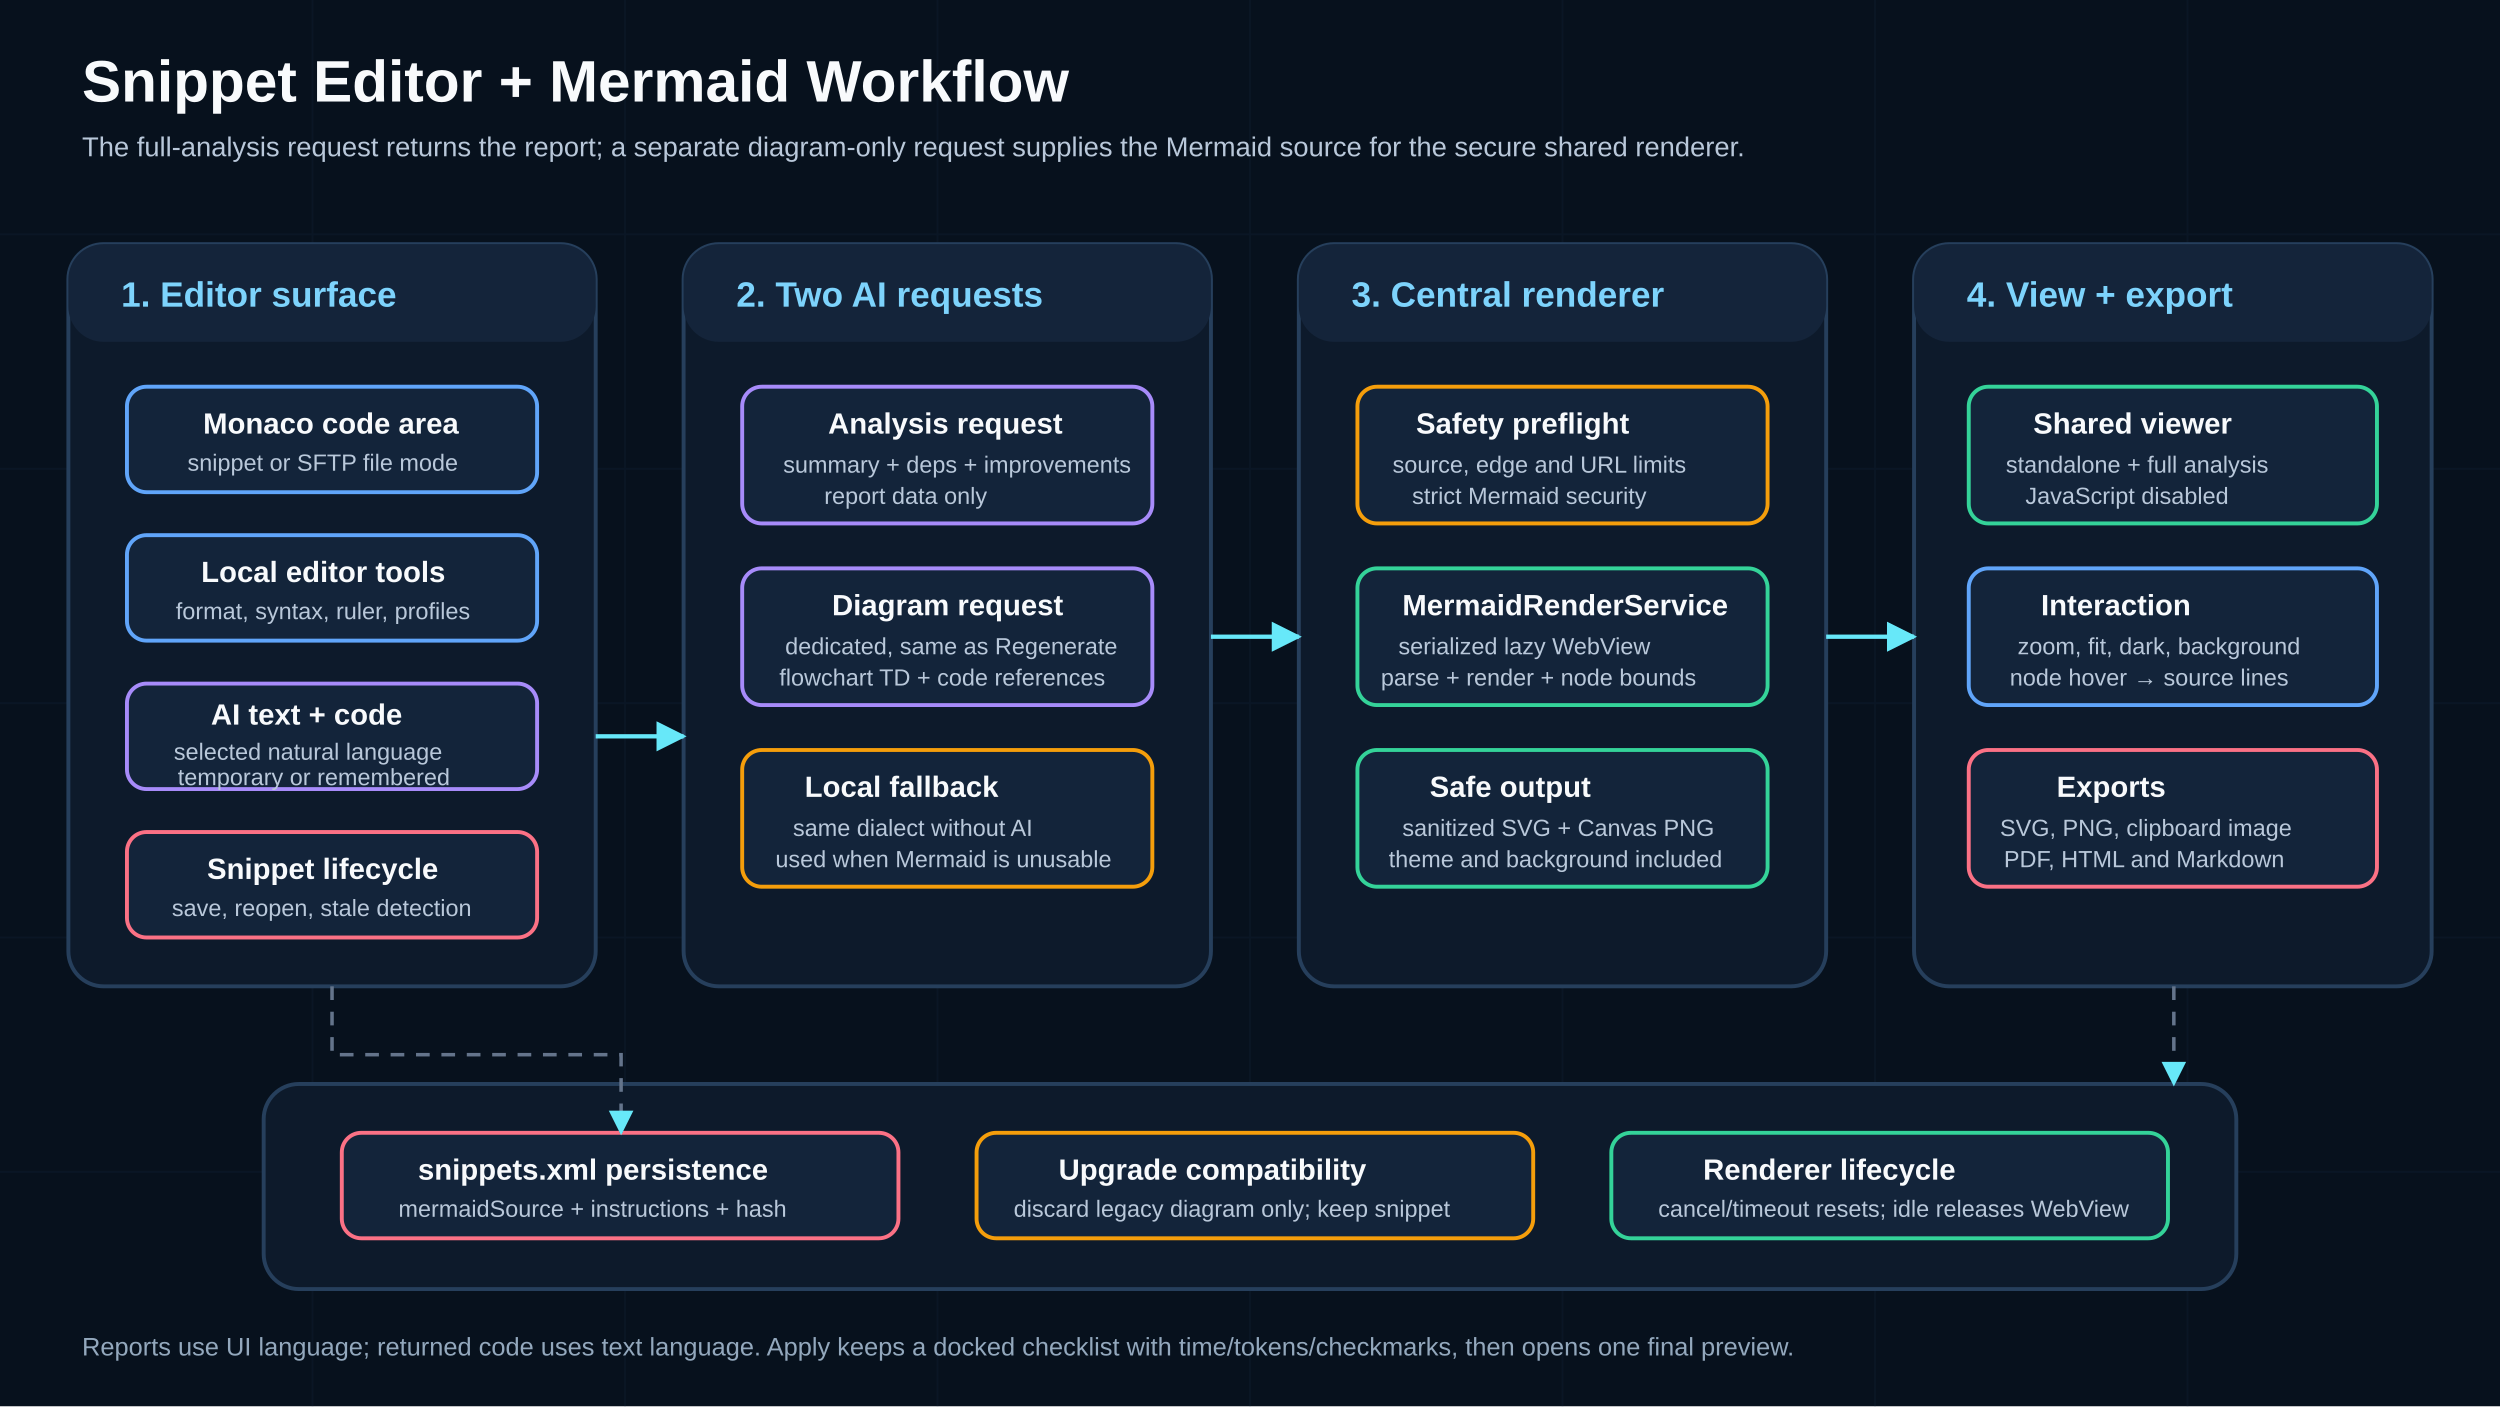
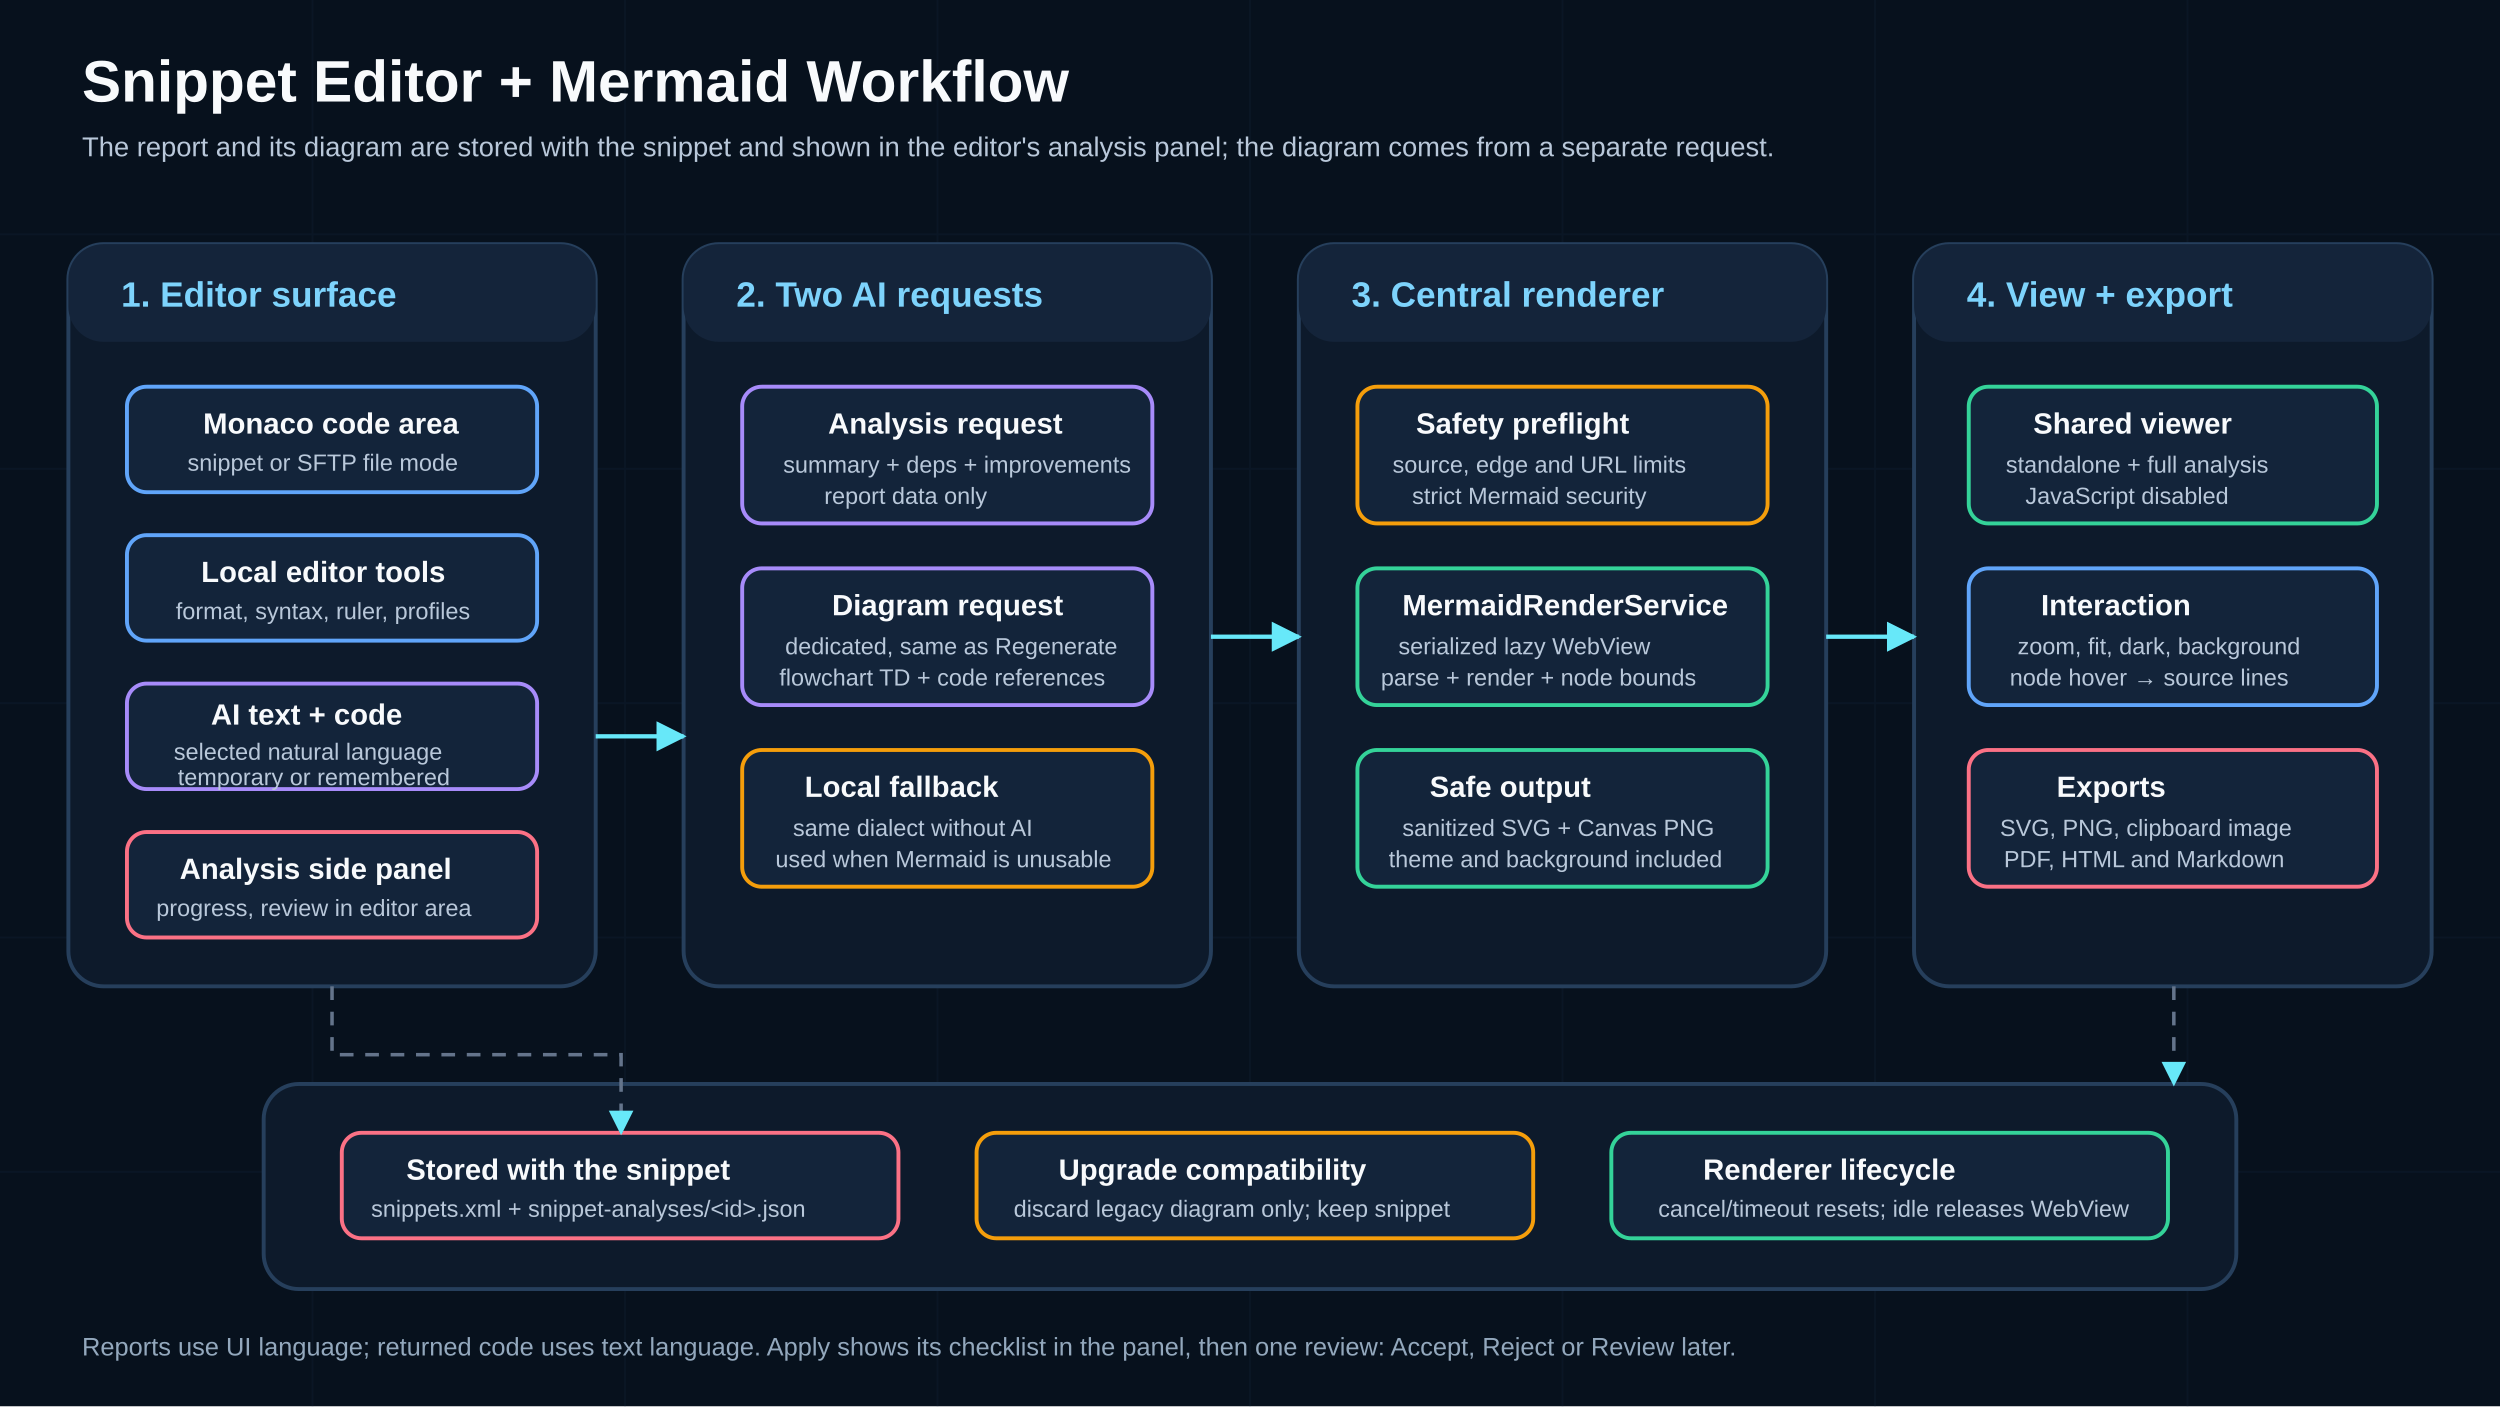
<svg xmlns="http://www.w3.org/2000/svg" viewBox="0 0 1280 720" role="img" aria-labelledby="title desc">
  <defs>
    <marker id="arrow" viewBox="0 0 10 10" refX="9" refY="5" markerWidth="7" markerHeight="7" orient="auto-start-reverse">
      <path d="M 0 0 L 10 5 L 0 10 z" fill="#67e8f9" />
    </marker>
    <style>
      text{font-family:Arial,Helvetica,sans-serif;fill:#e6f3ff;font-size:16px}
      .bg{fill:#07111d}
      .grid{stroke:#14243a;stroke-width:1}
      .panel{fill:#0d1a2b;stroke:#263f5c;stroke-width:2;rx:18}
      .header{fill:#14243a;rx:18}
      .box{fill:#13243a;stroke:#38bdf8;stroke-width:2;rx:10}
      .editor{stroke:#60a5fa}
      .ai{stroke:#a78bfa}
      .render{stroke:#34d399}
      .secure{stroke:#f59e0b}
      .state{stroke:#fb7185}
      .title{font-size:30px;font-weight:700;fill:#f8fafc}
      .subtitle{font-size:14px;fill:#b9c8da}
      .panelTitle{font-size:18px;font-weight:700;fill:#7dd3fc}
      .label{font-size:15px;font-weight:700;fill:#f8fafc}
      .detail{font-size:12px;fill:#b9c8da}
      .note{font-size:13px;fill:#93a8bd}
      .line{stroke:#67e8f9;stroke-width:2.2;fill:none;marker-end:url(#arrow)}
      .dash{stroke:#64748b;stroke-width:1.8;stroke-dasharray:7 6;fill:none;marker-end:url(#arrow)}
    </style>
  </defs>
  <rect class="bg" width="1280" height="720" />
  <path class="grid" d="M 0 120 H 1280 M 0 240 H 1280 M 0 360 H 1280 M 0 480 H 1280 M 0 600 H 1280 M 160 0 V 720 M 320 0 V 720 M 480 0 V 720 M 640 0 V 720 M 800 0 V 720 M 960 0 V 720 M 1120 0 V 720" opacity="0.25" />
  <text class="title" x="42" y="52">Snippet Editor + Mermaid Workflow</text>
-   <text class="subtitle" x="42" y="80">The full-analysis request returns the report; a separate diagram-only request supplies the Mermaid source for the secure shared renderer.</text>
+   <text class="subtitle" x="42" y="80">The report and its diagram are stored with the snippet and shown in the editor's analysis panel; the diagram comes from a separate request.</text>
  <rect class="panel" x="35" y="125" width="270" height="380" />
  <rect class="header" x="35" y="125" width="270" height="50" />
  <text class="panelTitle" x="62" y="157">1. Editor surface</text>
  <rect class="box editor" x="65" y="198" width="210" height="54" />
  <text class="label" x="104" y="222">Monaco code area</text>
  <text class="detail" x="96" y="241">snippet or SFTP file mode</text>
  <rect class="box editor" x="65" y="274" width="210" height="54" />
  <text class="label" x="103" y="298">Local editor tools</text>
  <text class="detail" x="90" y="317">format, syntax, ruler, profiles</text>
  <rect class="box ai" x="65" y="350" width="210" height="54" />
  <text class="label" x="108" y="371">AI text + code</text>
  <text class="detail" x="89" y="389">selected natural language</text>
  <text class="detail" x="91" y="402">temporary or remembered</text>
  <rect class="box state" x="65" y="426" width="210" height="54" />
-   <text class="label" x="106" y="450">Snippet lifecycle</text>
-   <text class="detail" x="88" y="469">save, reopen, stale detection</text>
+   <text class="label" x="92" y="450">Analysis side panel</text>
+   <text class="detail" x="80" y="469">progress, review in editor area</text>
  <rect class="panel" x="350" y="125" width="270" height="380" />
  <rect class="header" x="350" y="125" width="270" height="50" />
  <text class="panelTitle" x="377" y="157">2. Two AI requests</text>
  <rect class="box ai" x="380" y="198" width="210" height="70" />
  <text class="label" x="424" y="222">Analysis request</text>
  <text class="detail" x="401" y="242">summary + deps + improvements</text>
  <text class="detail" x="422" y="258">report data only</text>
  <rect class="box ai" x="380" y="291" width="210" height="70" />
  <text class="label" x="426" y="315">Diagram request</text>
  <text class="detail" x="402" y="335">dedicated, same as Regenerate</text>
  <text class="detail" x="399" y="351">flowchart TD + code references</text>
  <rect class="box secure" x="380" y="384" width="210" height="70" />
  <text class="label" x="412" y="408">Local fallback</text>
  <text class="detail" x="406" y="428">same dialect without AI</text>
  <text class="detail" x="397" y="444">used when Mermaid is unusable</text>
  <rect class="panel" x="665" y="125" width="270" height="380" />
  <rect class="header" x="665" y="125" width="270" height="50" />
  <text class="panelTitle" x="692" y="157">3. Central renderer</text>
  <rect class="box secure" x="695" y="198" width="210" height="70" />
  <text class="label" x="725" y="222">Safety preflight</text>
  <text class="detail" x="713" y="242">source, edge and URL limits</text>
  <text class="detail" x="723" y="258">strict Mermaid security</text>
  <rect class="box render" x="695" y="291" width="210" height="70" />
  <text class="label" x="718" y="315">MermaidRenderService</text>
  <text class="detail" x="716" y="335">serialized lazy WebView</text>
  <text class="detail" x="707" y="351">parse + render + node bounds</text>
  <rect class="box render" x="695" y="384" width="210" height="70" />
  <text class="label" x="732" y="408">Safe output</text>
  <text class="detail" x="718" y="428">sanitized SVG + Canvas PNG</text>
  <text class="detail" x="711" y="444">theme and background included</text>
  <rect class="panel" x="980" y="125" width="265" height="380" />
  <rect class="header" x="980" y="125" width="265" height="50" />
  <text class="panelTitle" x="1007" y="157">4. View + export</text>
  <rect class="box render" x="1008" y="198" width="209" height="70" />
  <text class="label" x="1041" y="222">Shared viewer</text>
  <text class="detail" x="1027" y="242">standalone + full analysis</text>
  <text class="detail" x="1037" y="258">JavaScript disabled</text>
  <rect class="box editor" x="1008" y="291" width="209" height="70" />
  <text class="label" x="1045" y="315">Interaction</text>
  <text class="detail" x="1033" y="335">zoom, fit, dark, background</text>
  <text class="detail" x="1029" y="351">node hover → source lines</text>
  <rect class="box state" x="1008" y="384" width="209" height="70" />
  <text class="label" x="1053" y="408">Exports</text>
  <text class="detail" x="1024" y="428">SVG, PNG, clipboard image</text>
  <text class="detail" x="1026" y="444">PDF, HTML and Markdown</text>
  <path class="line" d="M 305 377 H 350" />
  <path class="line" d="M 620 326 H 665" />
  <path class="line" d="M 935 326 H 980" />
  <rect class="panel" x="135" y="555" width="1010" height="105" />
  <rect class="box state" x="175" y="580" width="285" height="54" />
-   <text class="label" x="214" y="604">snippets.xml persistence</text>
-   <text class="detail" x="204" y="623">mermaidSource + instructions + hash</text>
+   <text class="label" x="208" y="604">Stored with the snippet</text>
+   <text class="detail" x="190" y="623">snippets.xml + snippet-analyses/&lt;id&gt;.json</text>
  <rect class="box secure" x="500" y="580" width="285" height="54" />
  <text class="label" x="542" y="604">Upgrade compatibility</text>
  <text class="detail" x="519" y="623">discard legacy diagram only; keep snippet</text>
  <rect class="box render" x="825" y="580" width="285" height="54" />
  <text class="label" x="872" y="604">Renderer lifecycle</text>
  <text class="detail" x="849" y="623">cancel/timeout resets; idle releases WebView</text>
  <path class="dash" d="M 1113 505 V 555" />
  <path class="dash" d="M 170 505 V 540 H 318 V 580" />
-   <text class="note" x="42" y="694">Reports use UI language; returned code uses text language. Apply keeps a docked checklist with time/tokens/checkmarks, then opens one final preview.</text>
+   <text class="note" x="42" y="694">Reports use UI language; returned code uses text language. Apply shows its checklist in the panel, then one review: Accept, Reject or Review later.</text>
</svg>
